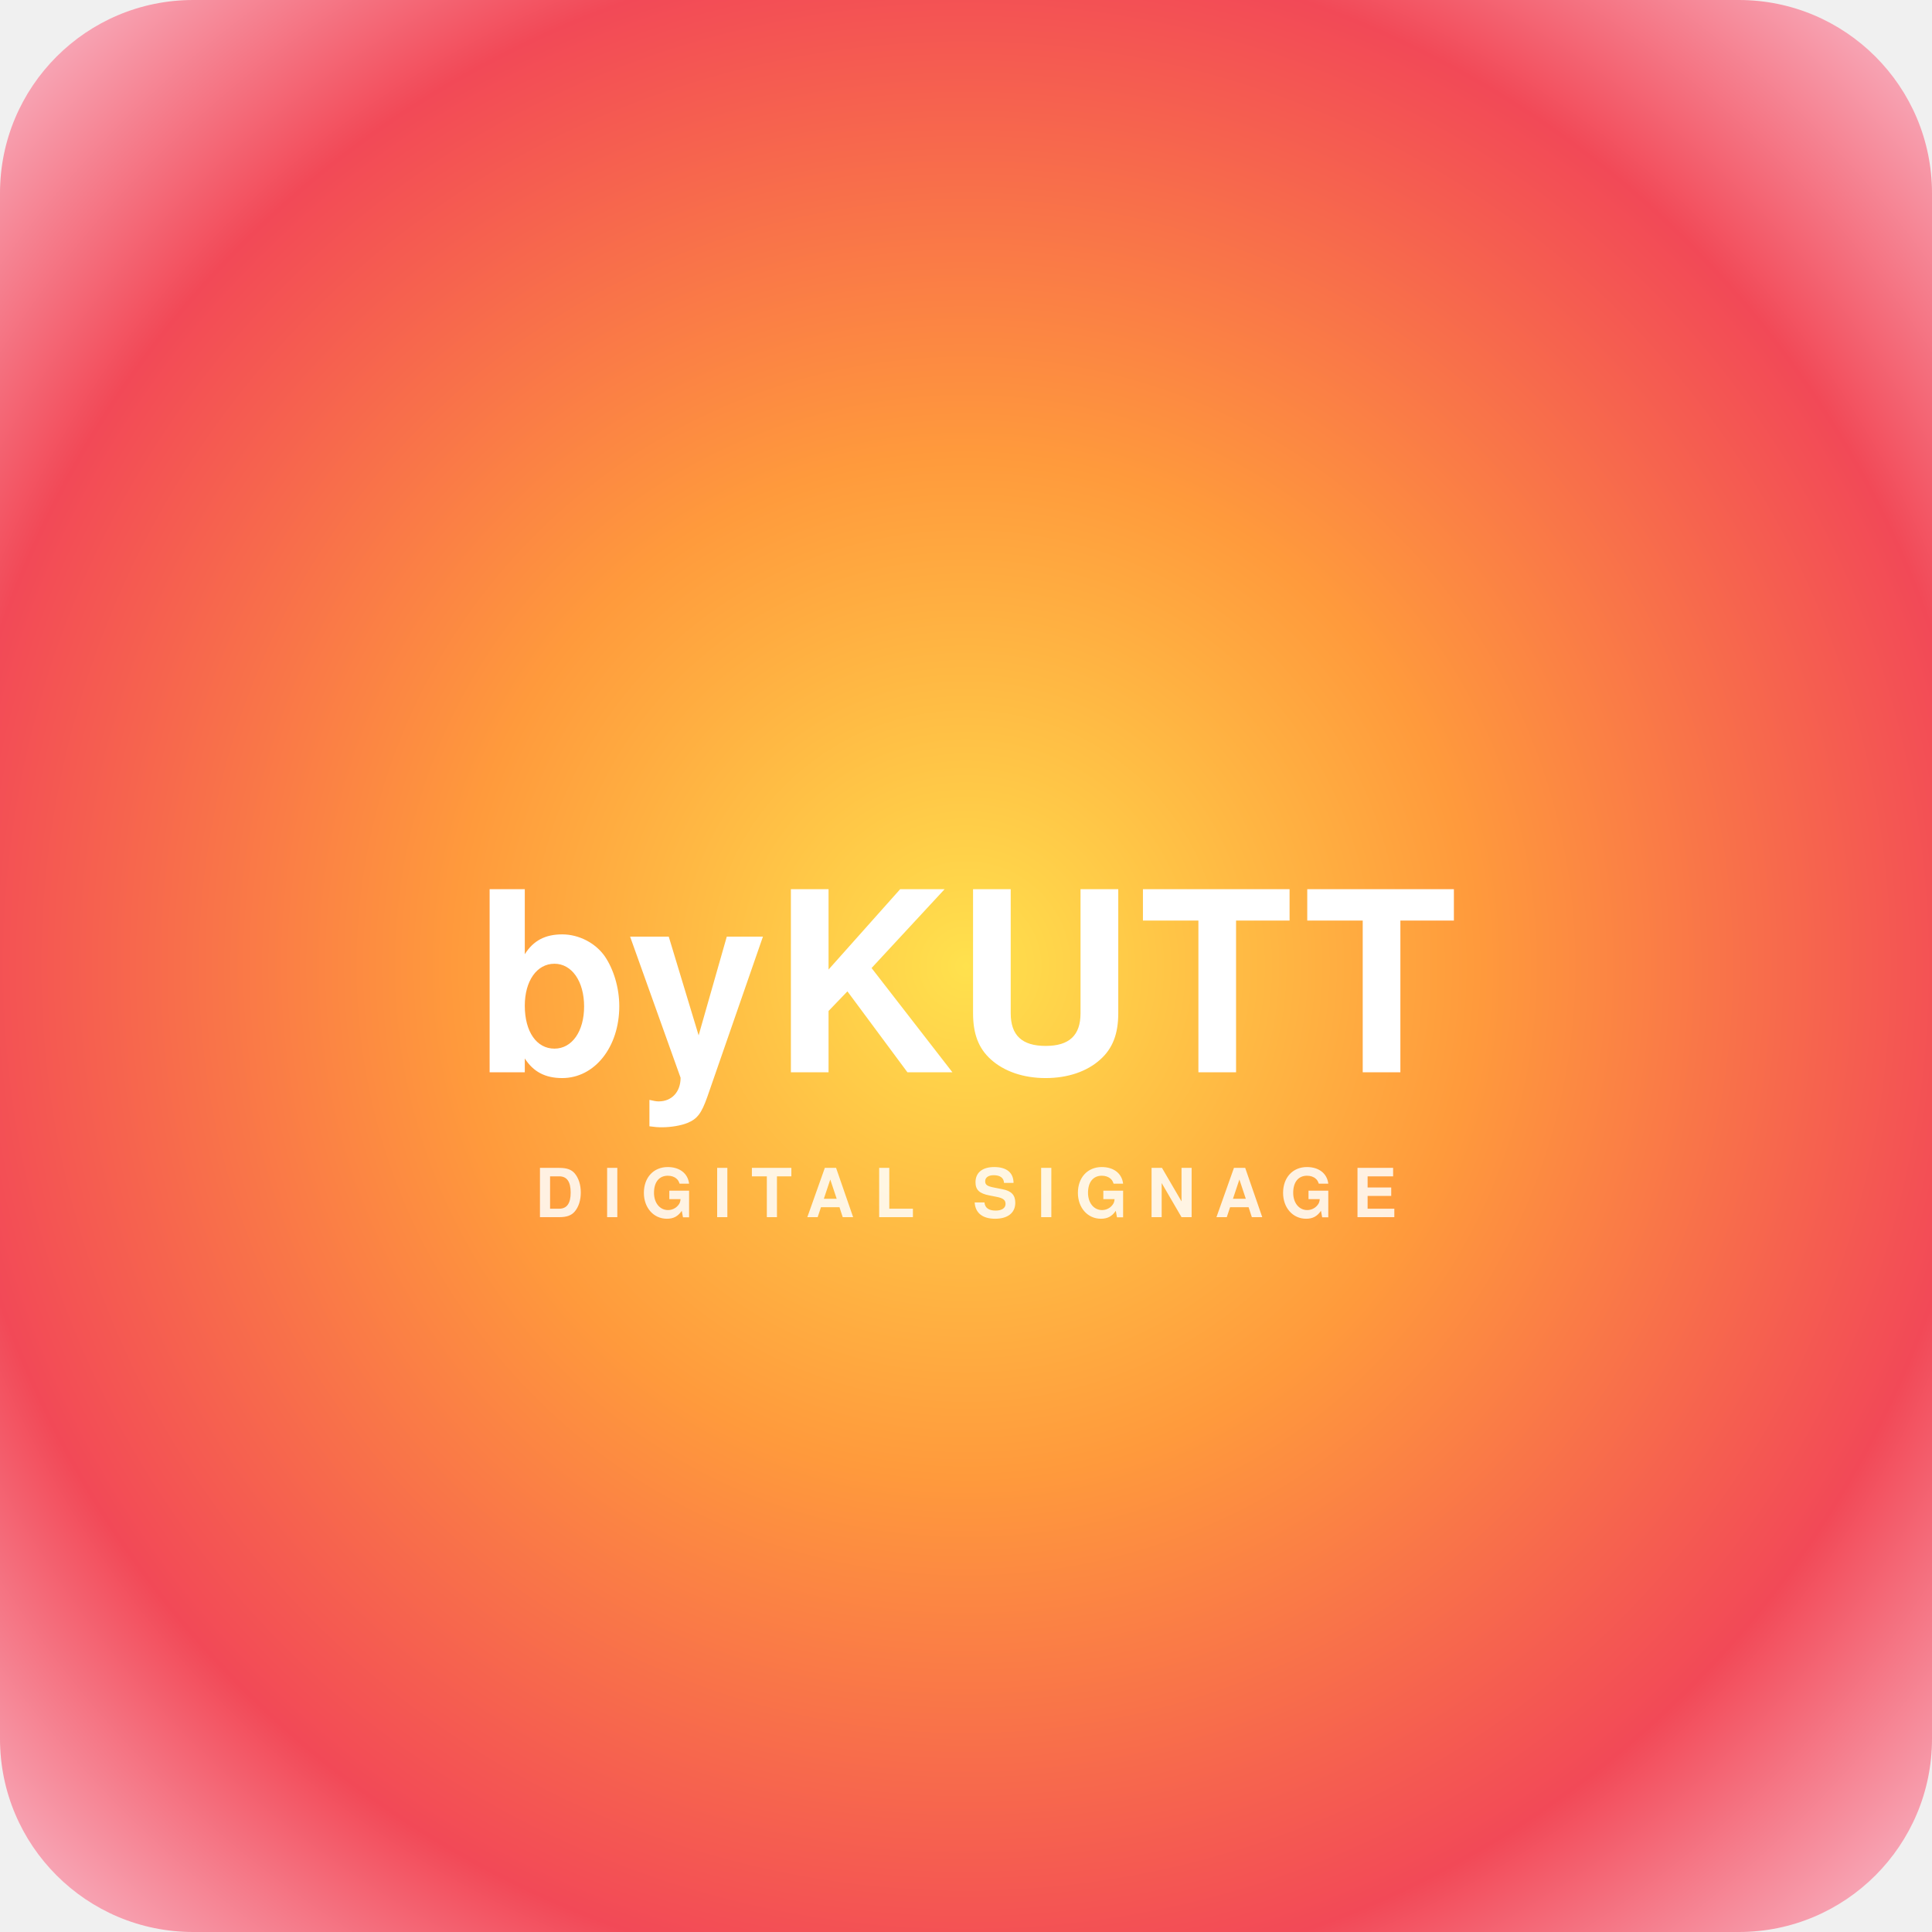
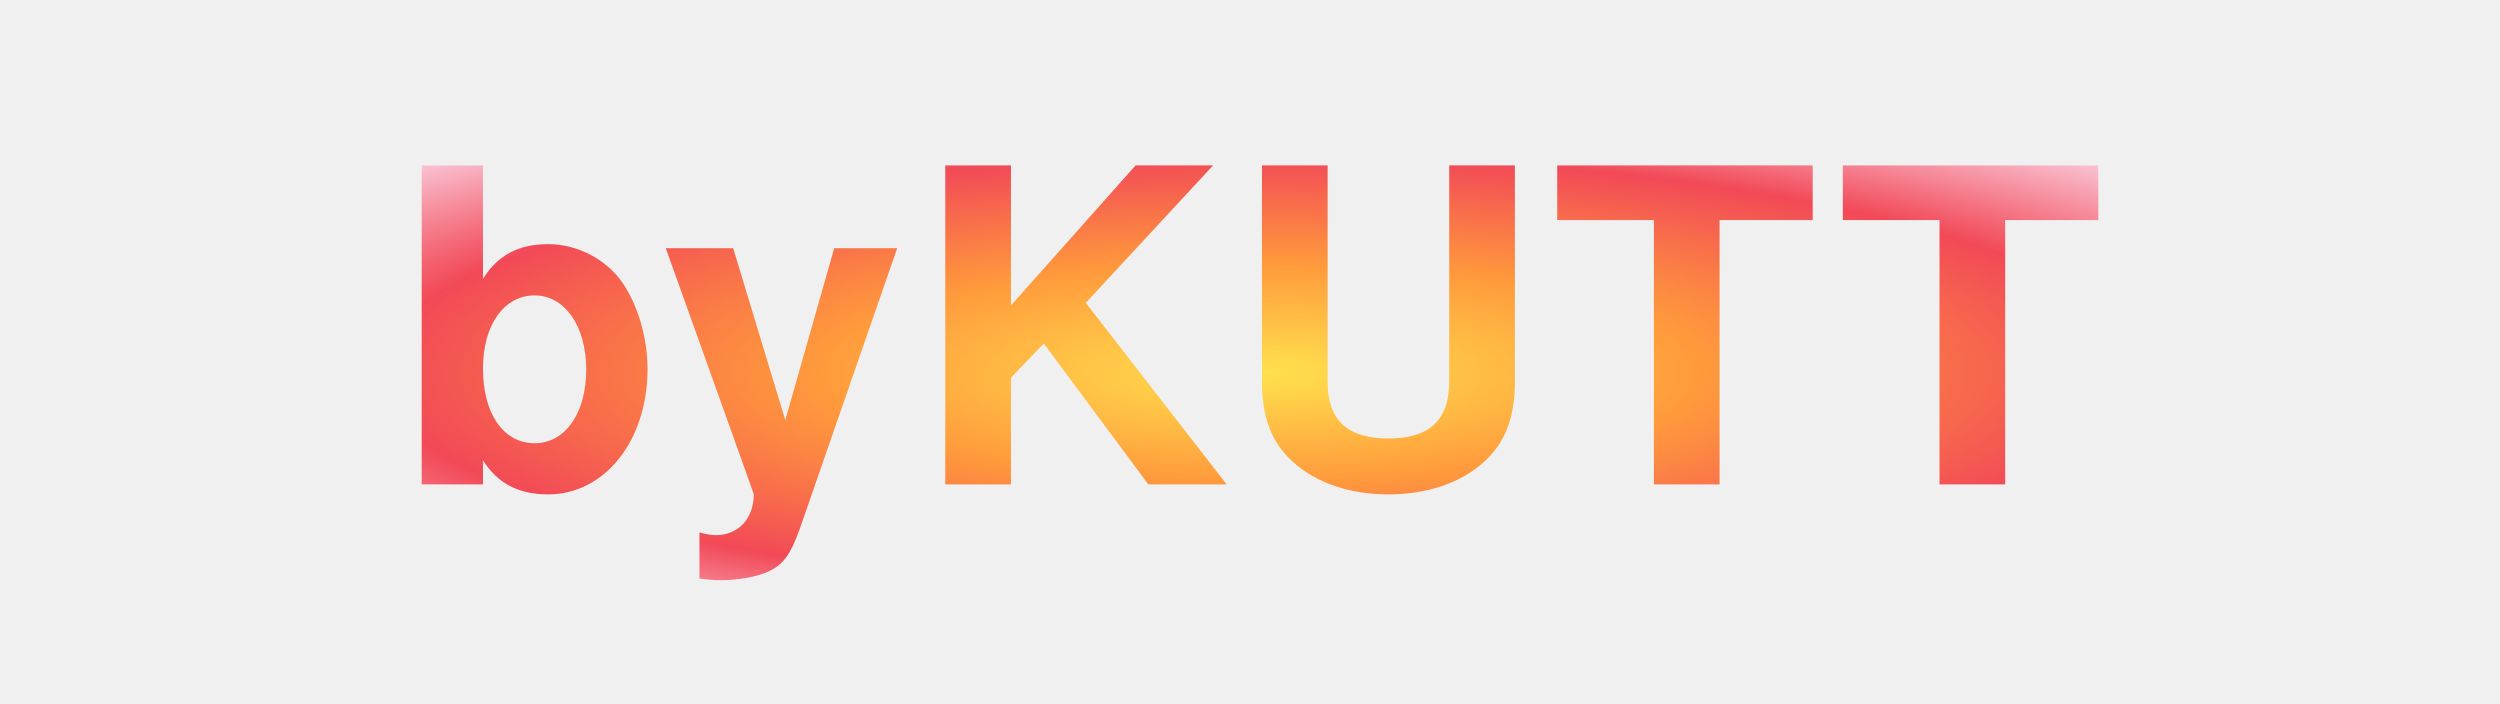
- <svg xmlns="http://www.w3.org/2000/svg" viewBox="0 0 400 400" width="400" height="400" role="img" aria-label="byKUTT">
+ <svg xmlns="http://www.w3.org/2000/svg" viewBox="0 0 320 90" width="320" height="90" role="img" aria-label="byKUTT">
  <defs>
    <radialGradient id="bykuttGradient" cx="50%" cy="50%" r="75%" gradientUnits="objectBoundingBox">
      <stop offset="0%" stop-color="#ffe14d">
        <animate attributeName="stop-color" values="#ffe14d;#ff9a3c;#f24957;#fbdff0;#ffe14d" dur="10s" repeatCount="indefinite" calcMode="linear" />
      </stop>
      <stop offset="35%" stop-color="#ff9a3c">
        <animate attributeName="stop-color" values="#ff9a3c;#f24957;#fbdff0;#ffe14d;#ff9a3c" dur="10s" repeatCount="indefinite" calcMode="linear" />
      </stop>
      <stop offset="70%" stop-color="#f24957">
        <animate attributeName="stop-color" values="#f24957;#fbdff0;#ffe14d;#ff9a3c;#f24957" dur="10s" repeatCount="indefinite" calcMode="linear" />
      </stop>
      <stop offset="100%" stop-color="#fbdff0">
        <animate attributeName="stop-color" values="#fbdff0;#ffe14d;#ff9a3c;#f24957;#fbdff0" dur="10s" repeatCount="indefinite" calcMode="linear" />
      </stop>
      <animateTransform attributeName="gradientTransform" type="rotate" from="0 0.5 0.5" to="360 0.5 0.5" dur="18s" repeatCount="indefinite" />
    </radialGradient>
-     <clipPath id="bykuttClip">
-       <rect width="400" height="400" rx="40" />
-     </clipPath>
  </defs>
-   <g clip-path="url(#bykuttClip)">
-     <rect width="400" height="400" fill="url(#bykuttGradient)" />
-     <text x="200" y="222" text-anchor="middle" font-family="-apple-system, 'Segoe UI', Helvetica, Arial, sans-serif" font-size="52" font-weight="700" fill="#ffffff" letter-spacing="1" style="paint-order: stroke; text-shadow: 0 2px 12px rgba(0,0,0,.18);">byKUTT</text>
-     <text x="200" y="252" text-anchor="middle" font-family="-apple-system, 'Segoe UI', Helvetica, Arial, sans-serif" font-size="14" font-weight="600" letter-spacing="4" fill="rgba(255,255,255,0.85)">DIGITAL SIGNAGE</text>
-   </g>
+   <text x="50%" y="62" text-anchor="middle" font-family="-apple-system, 'Segoe UI', Helvetica, Arial, sans-serif" font-size="56" font-weight="800" letter-spacing="1" fill="url(#bykuttGradient)">byKUTT</text>
</svg>
